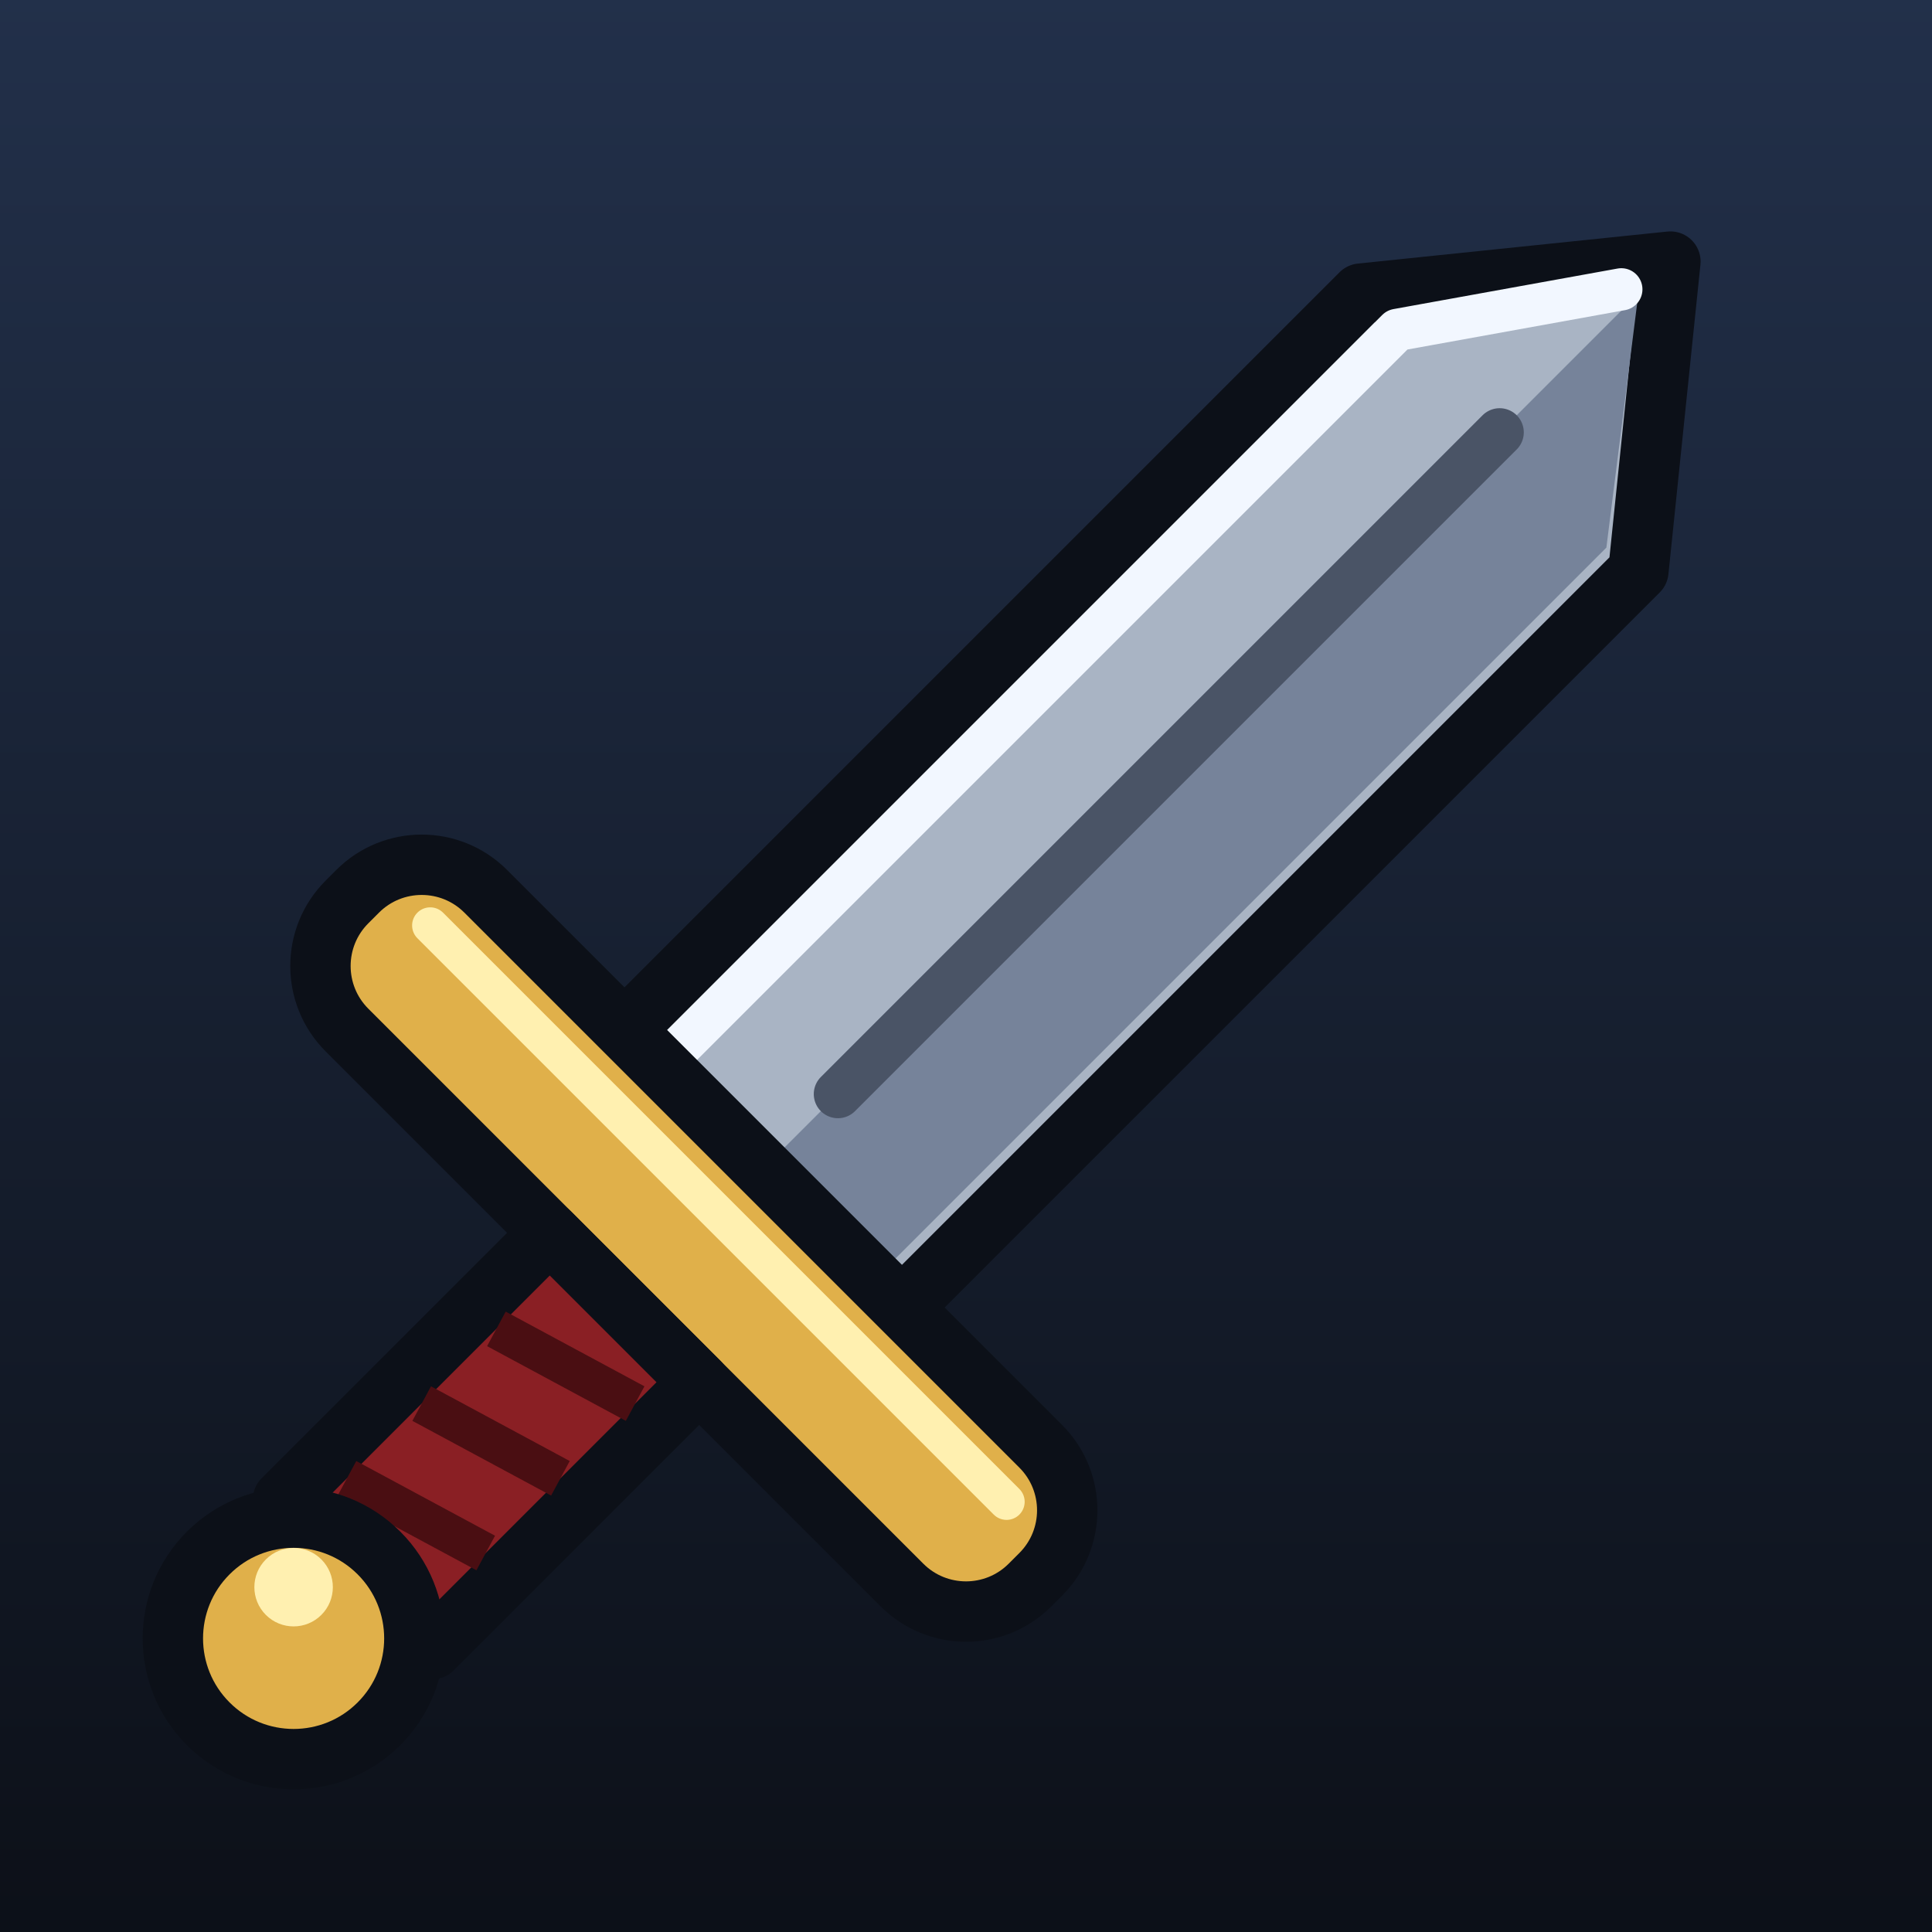
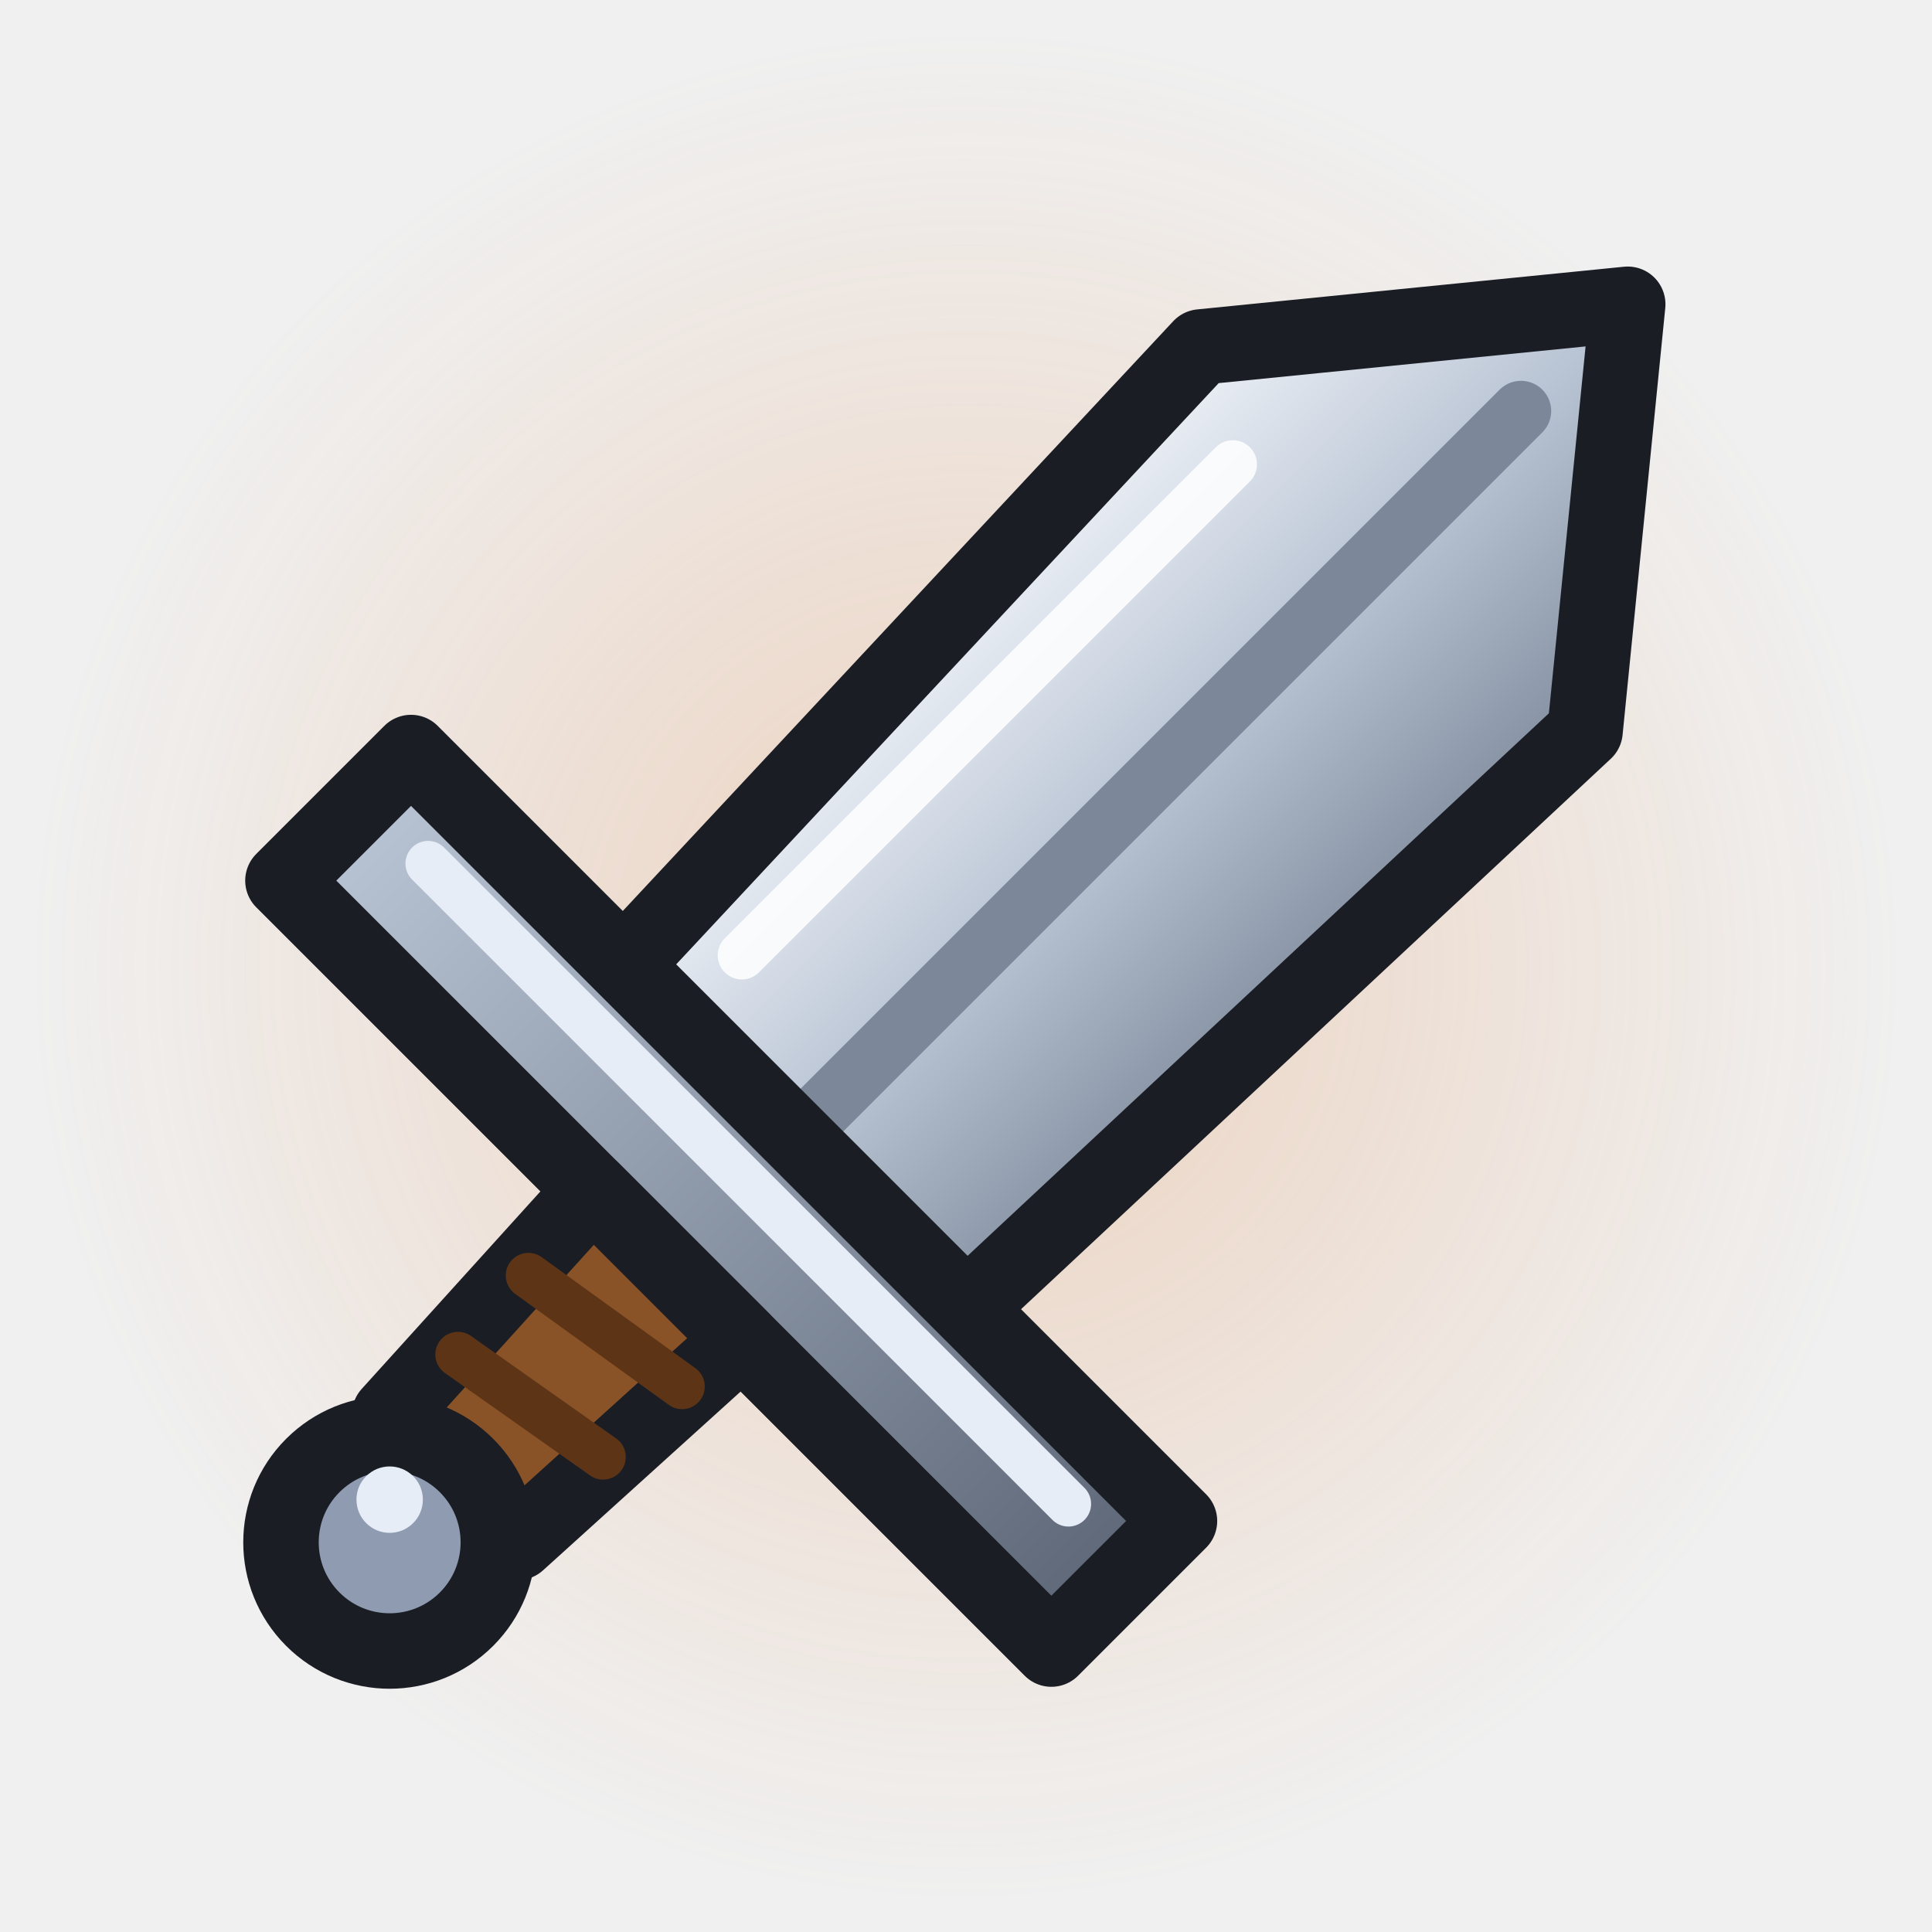
<svg xmlns="http://www.w3.org/2000/svg" width="128" height="128" viewBox="0 0 64 64">
  <defs>
-     <linearGradient id="bg" x1="0" y1="0" x2="0" y2="1">
-       <stop offset="0" stop-color="#22304a" />
-       <stop offset="1" stop-color="#0c1018" />
+     <radialGradient id="aura" cx="32" cy="32" r="31" gradientUnits="userSpaceOnUse">
+       <stop offset="0" stop-color="#e0894a" stop-opacity="0.3" />
+       <stop offset="1" stop-color="#e0894a" stop-opacity="0" />
+     </radialGradient>
+     <linearGradient id="blade" x1="22" y1="0" x2="42" y2="0" gradientUnits="userSpaceOnUse">
+       <stop offset="0" stop-color="#f4f7fb" />
+       <stop offset="0.5" stop-color="#b9c4d4" />
+       <stop offset="1" stop-color="#7c8799" />
+     </linearGradient>
+     <linearGradient id="iron" x1="14" y1="0" x2="50" y2="0" gradientUnits="userSpaceOnUse">
+       <stop offset="0" stop-color="#b9c4d4" />
+       <stop offset="1" stop-color="#5d6778" />
    </linearGradient>
  </defs>
-   <rect width="64" height="64" fill="url(#bg)" />
-   <g transform="rotate(45 32 32)" stroke-linejoin="round">
-     <path d="M 32 -1 L 38.5 7 L 38.5 42 L 25.5 42 L 25.5 7 Z" fill="#a9b4c4" stroke="#0c1018" stroke-width="2" />
-     <path d="M 32 0.5 L 37.2 7.2 L 37.2 41 L 32 41 Z" fill="#76839a" />
-     <path d="M 32 7 L 32 38" stroke="#4a5466" stroke-width="1.6" stroke-linecap="round" />
-     <path d="M 31.5 0.8 L 27.2 7 L 27.2 40.5" fill="none" stroke="#f2f7ff" stroke-width="1.4" stroke-linecap="round" />
-     <rect x="16" y="41.5" width="32" height="6.5" rx="3" fill="#e0b04a" stroke="#0c1018" stroke-width="2" />
-     <path d="M 18.5 43.6 L 45.5 43.6" stroke="#fff0b0" stroke-width="1.2" stroke-linecap="round" />
-     <rect x="28.5" y="48" width="7" height="12.5" fill="#8a1f24" stroke="#0c1018" stroke-width="2" />
-     <path d="M 29.5 51.5 L 34.5 50 M 29.5 55 L 34.5 53.5 M 29.5 58.5 L 34.5 57" stroke="#4a0e12" stroke-width="1.3" />
-     <circle cx="32" cy="63.5" r="4" fill="#e0b04a" stroke="#0c1018" stroke-width="2" />
-     <circle cx="30.8" cy="62.3" r="1.3" fill="#fff0b0" />
+   <circle cx="32" cy="32" r="31" fill="url(#aura)" />
+   <g transform="rotate(45 32 32)">
+     <path d="M 32 1 L 41 12 L 40 41 L 24 41 L 23 12 Z" fill="url(#blade)" stroke="#1a1d24" stroke-width="2.5" stroke-linejoin="round" />
+     <path d="M 32 6 L 32 39" stroke="#7c8799" stroke-width="2" stroke-linecap="round" />
+     <path d="M 26.5 14 L 26.5 37" stroke="#ffffff" stroke-width="1.6" stroke-linecap="round" opacity="0.85" />
+     <path d="M 14 40 L 50 40 L 50 46 L 14 46 Z" fill="url(#iron)" stroke="#1a1d24" stroke-width="2.5" stroke-linejoin="round" />
+     <path d="M 17 42.2 L 47 42.2" stroke="#e6edf6" stroke-width="1.5" stroke-linecap="round" />
+     <path d="M 28.5 46 L 35.5 46 L 35 56 L 29 56 Z" fill="#8a5327" stroke="#1a1d24" stroke-width="2.5" stroke-linejoin="round" />
+     <path d="M 29 49.5 L 35.2 48.5 M 29.2 53 L 35 52" stroke="#5d3516" stroke-width="1.5" stroke-linecap="round" />
+     <circle cx="32" cy="59" r="3.6" fill="#8e9bb0" stroke="#1a1d24" stroke-width="2.5" />
+     <circle cx="31" cy="58" r="1.1" fill="#e6edf6" />
  </g>
</svg>
